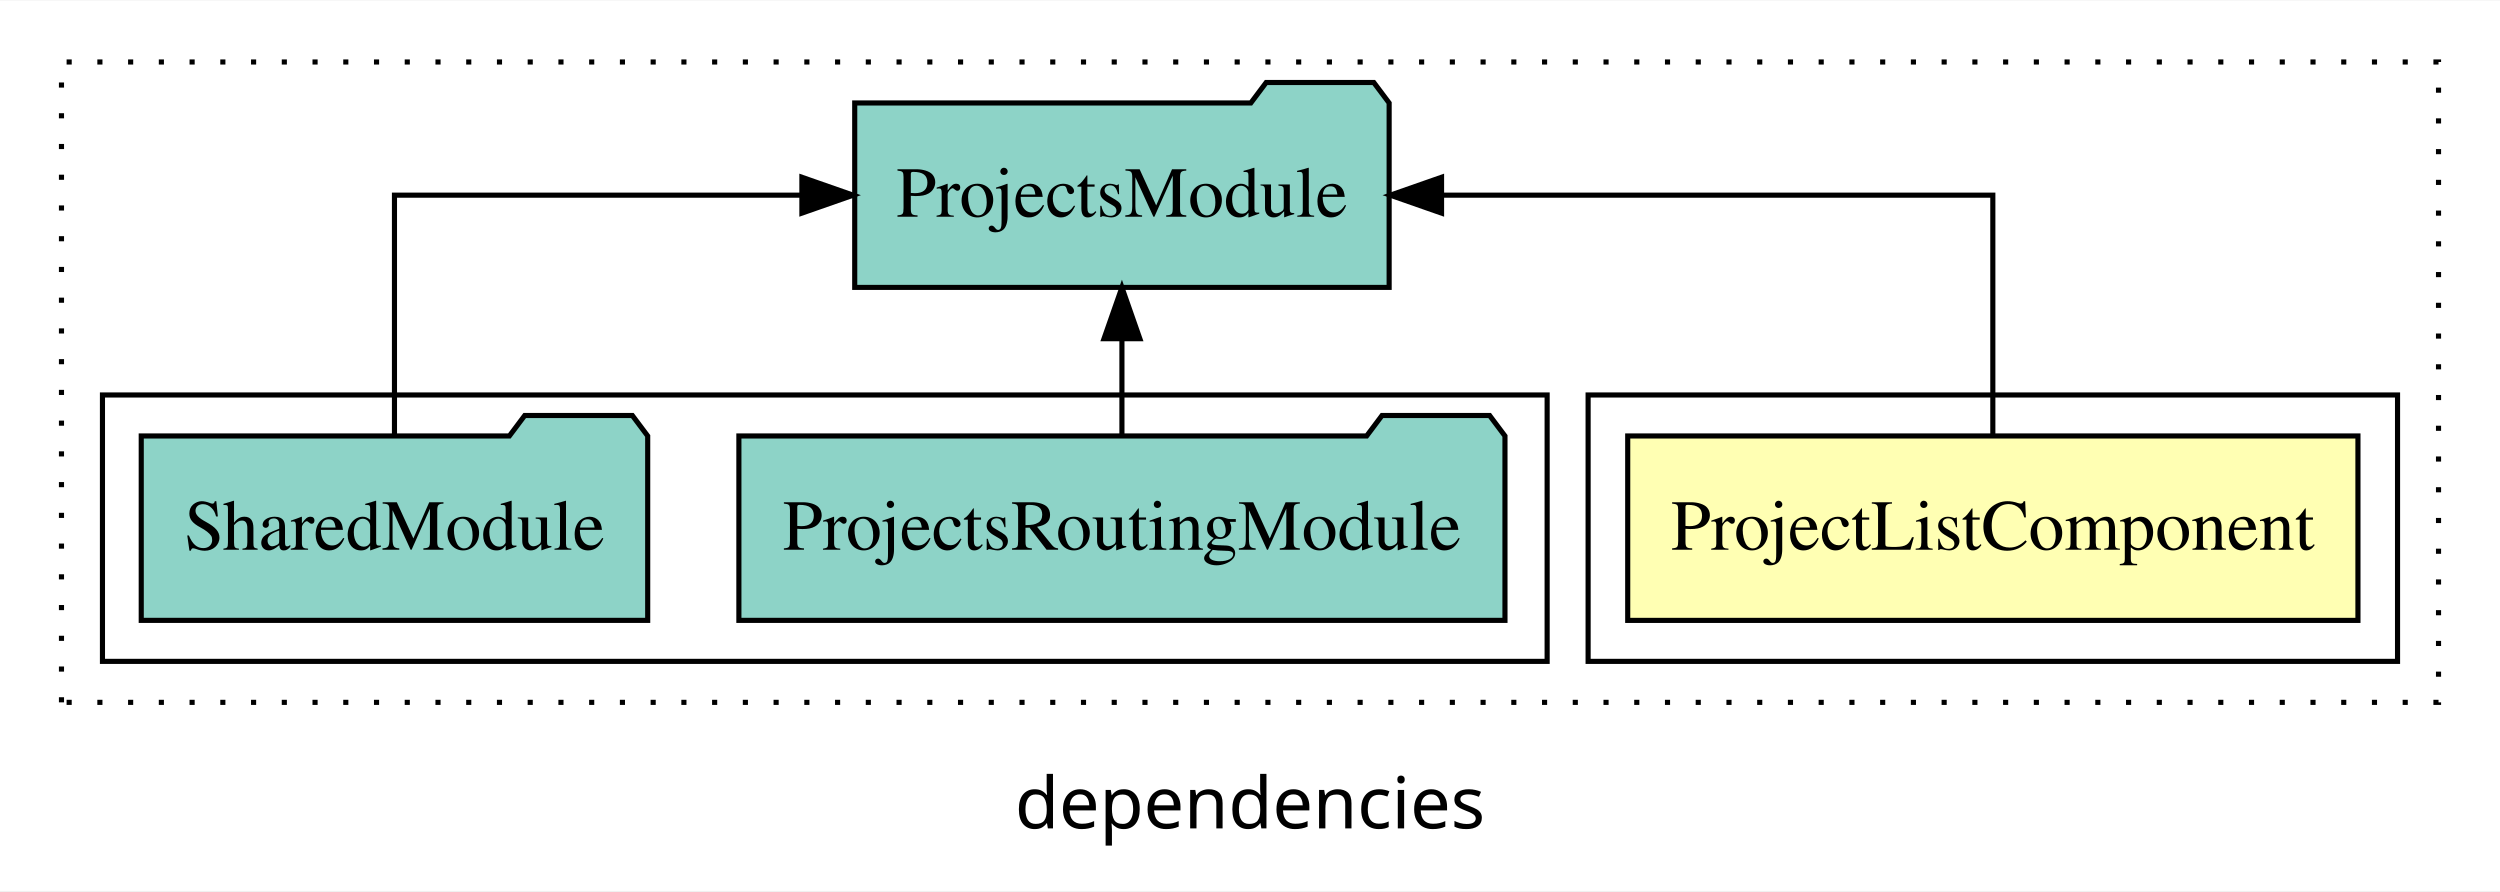
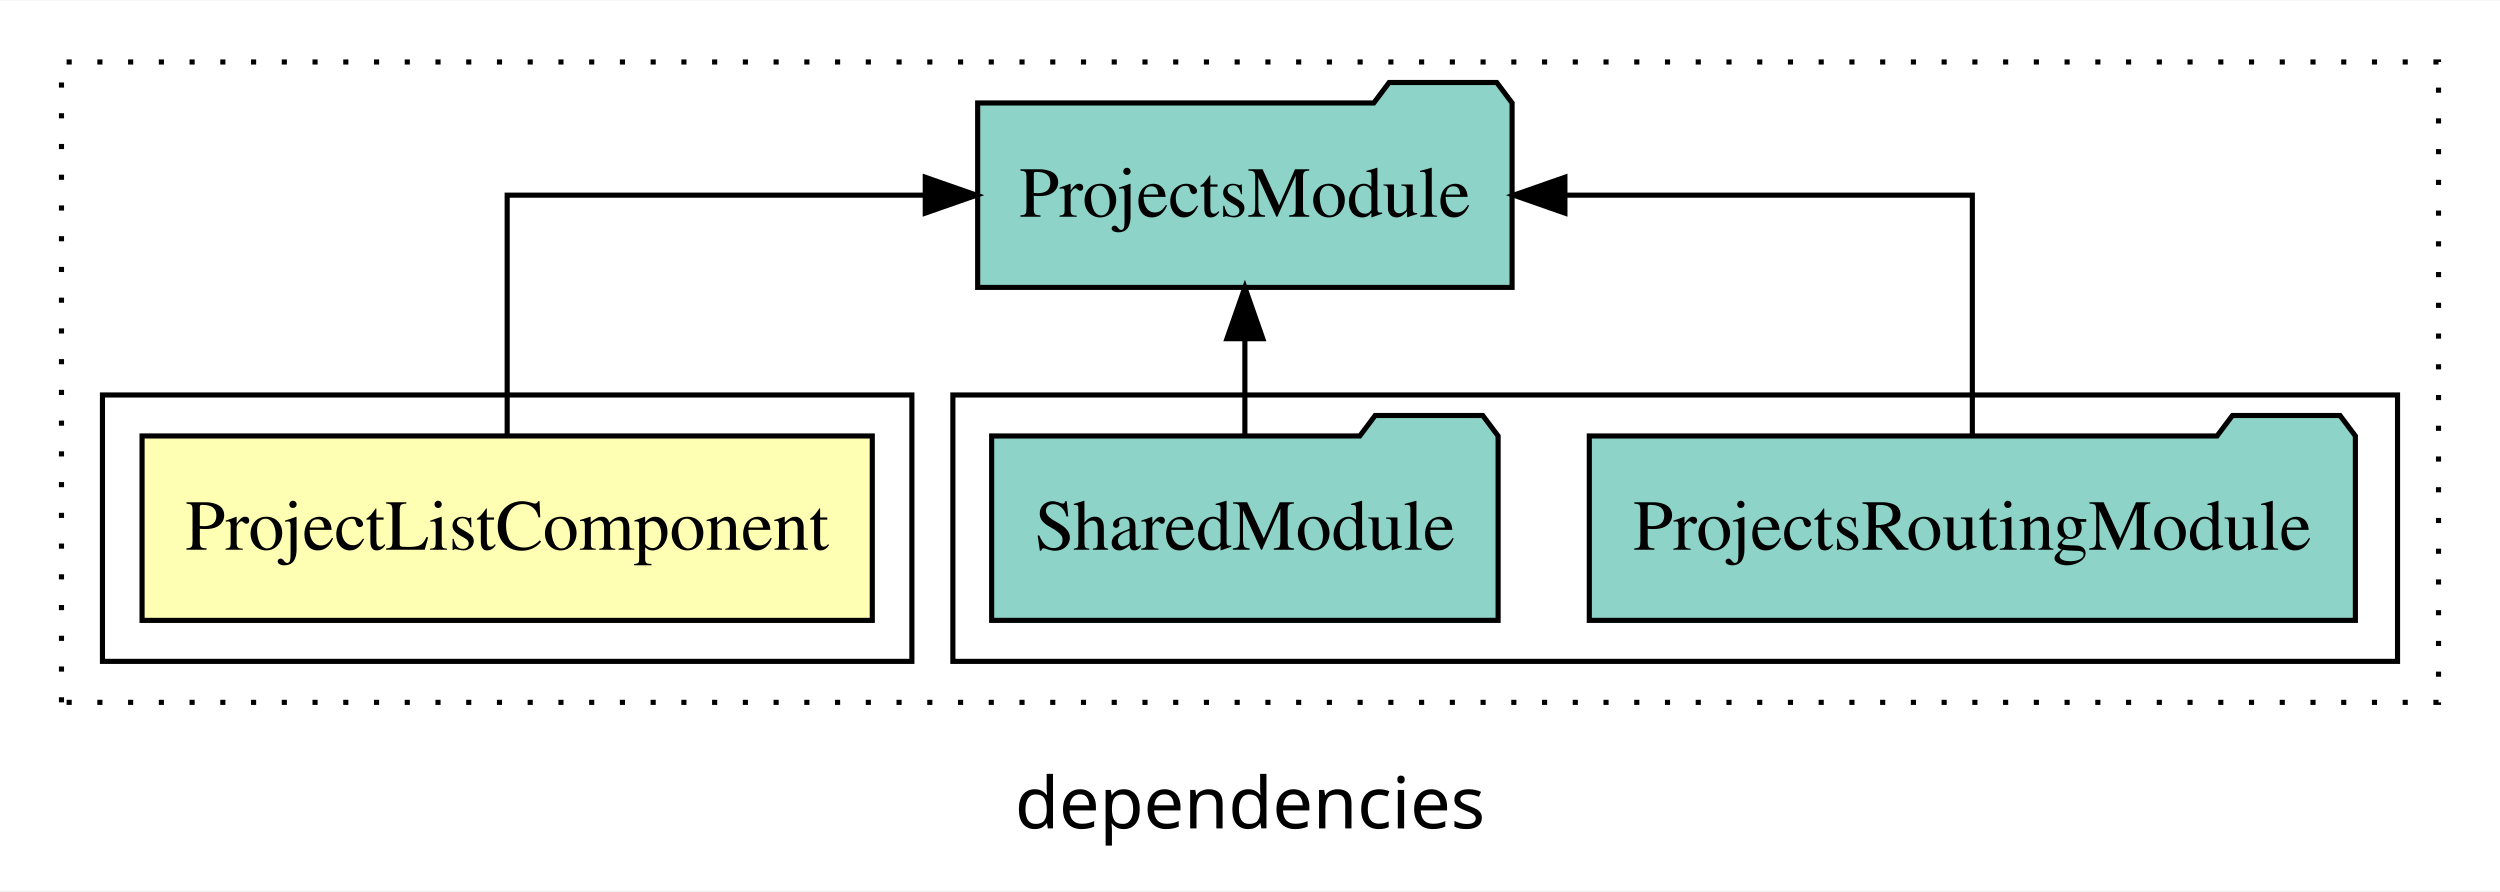
<svg xmlns="http://www.w3.org/2000/svg" width="488pt" height="174pt" viewBox="0.00 0.00 488.00 173.80">
  <g id="graph0" class="graph" transform="scale(1 1) rotate(0) translate(4 169.8)">
    <polygon fill="white" stroke="transparent" points="-4,4 -4,-169.8 484,-169.8 484,4 -4,4" />
    <text text-anchor="middle" x="240" y="-8.2" font-family="sans-serif" font-size="14.00">dependencies</text>
    <g id="clust1" class="cluster">
      <polygon fill="none" stroke="black" stroke-dasharray="1,5" points="8,-32.8 8,-157.8 472,-157.8 472,-32.8 8,-32.8" />
    </g>
+     <g id="clust4" class="cluster">
+       <polygon fill="none" stroke="black" points="182,-40.8 182,-92.8 464,-92.8 464,-40.8 182,-40.8" />
+     </g>
    <g id="clust2" class="cluster">
-       <polygon fill="none" stroke="black" points="306,-40.8 306,-92.8 464,-92.8 464,-40.8 306,-40.8" />
-     </g>
-     <g id="clust4" class="cluster">
-       <polygon fill="none" stroke="black" points="16,-40.8 16,-92.8 298,-92.8 298,-40.8 16,-40.8" />
+       <polygon fill="none" stroke="black" points="16,-40.8 16,-92.8 174,-92.8 174,-40.8 16,-40.8" />
    </g>
    <g id="node1" class="node">
-       <polygon fill="#ffffb3" stroke="black" points="456.27,-84.8 313.73,-84.8 313.73,-48.8 456.27,-48.8 456.27,-84.8" />
-       <text text-anchor="middle" x="385" y="-62.6" font-family="Times,serif" font-size="14.00">ProjectListComponent</text>
+       <polygon fill="#ffffb3" stroke="black" points="166.27,-84.8 23.73,-84.8 23.73,-48.8 166.27,-48.8 166.27,-84.8" />
+       <text text-anchor="middle" x="95" y="-62.6" font-family="Times,serif" font-size="14.00">ProjectListComponent</text>
    </g>
    <g id="node2" class="node">
-       <polygon fill="#8dd3c7" stroke="black" points="267.16,-149.8 264.16,-153.8 243.16,-153.8 240.16,-149.8 162.84,-149.8 162.84,-113.8 267.16,-113.8 267.16,-149.8" />
-       <text text-anchor="middle" x="215" y="-127.6" font-family="Times,serif" font-size="14.00">ProjectsModule</text>
+       <polygon fill="#8dd3c7" stroke="black" points="291.16,-149.8 288.16,-153.8 267.16,-153.8 264.16,-149.8 186.84,-149.8 186.84,-113.8 291.16,-113.8 291.16,-149.8" />
+       <text text-anchor="middle" x="239" y="-127.6" font-family="Times,serif" font-size="14.00">ProjectsModule</text>
    </g>
    <g id="edge1" class="edge">
-       <path fill="none" stroke="black" d="M385,-84.91C385,-104.14 385,-131.8 385,-131.8 385,-131.8 277.39,-131.8 277.39,-131.8" />
-       <polygon fill="black" stroke="black" points="277.39,-128.3 267.39,-131.8 277.39,-135.3 277.39,-128.3" />
+       <path fill="none" stroke="black" d="M95,-84.91C95,-104.14 95,-131.8 95,-131.8 95,-131.8 176.61,-131.8 176.61,-131.8" />
+       <polygon fill="black" stroke="black" points="176.61,-135.3 186.61,-131.8 176.61,-128.3 176.61,-135.3" />
    </g>
    <g id="node3" class="node">
-       <polygon fill="#8dd3c7" stroke="black" points="289.77,-84.8 286.77,-88.8 265.77,-88.8 262.77,-84.8 140.23,-84.8 140.23,-48.8 289.77,-48.8 289.77,-84.8" />
-       <text text-anchor="middle" x="215" y="-62.6" font-family="Times,serif" font-size="14.00">ProjectsRoutingModule</text>
+       <polygon fill="#8dd3c7" stroke="black" points="455.77,-84.8 452.77,-88.8 431.77,-88.8 428.77,-84.8 306.23,-84.8 306.23,-48.8 455.77,-48.8 455.77,-84.8" />
+       <text text-anchor="middle" x="381" y="-62.6" font-family="Times,serif" font-size="14.00">ProjectsRoutingModule</text>
    </g>
    <g id="edge2" class="edge">
-       <path fill="none" stroke="black" d="M215,-84.91C215,-84.91 215,-103.79 215,-103.79" />
-       <polygon fill="black" stroke="black" points="211.5,-103.79 215,-113.79 218.5,-103.79 211.5,-103.79" />
+       <path fill="none" stroke="black" d="M381,-84.91C381,-104.14 381,-131.8 381,-131.8 381,-131.8 301.47,-131.8 301.47,-131.8" />
+       <polygon fill="black" stroke="black" points="301.47,-128.3 291.47,-131.8 301.47,-135.3 301.47,-128.3" />
    </g>
    <g id="node4" class="node">
-       <polygon fill="#8dd3c7" stroke="black" points="122.43,-84.8 119.43,-88.8 98.43,-88.8 95.43,-84.8 23.57,-84.8 23.57,-48.8 122.43,-48.8 122.43,-84.8" />
-       <text text-anchor="middle" x="73" y="-62.6" font-family="Times,serif" font-size="14.00">SharedModule</text>
+       <polygon fill="#8dd3c7" stroke="black" points="288.43,-84.8 285.43,-88.8 264.43,-88.8 261.43,-84.8 189.57,-84.8 189.57,-48.8 288.43,-48.8 288.43,-84.8" />
+       <text text-anchor="middle" x="239" y="-62.6" font-family="Times,serif" font-size="14.00">SharedModule</text>
    </g>
    <g id="edge3" class="edge">
-       <path fill="none" stroke="black" d="M73,-84.91C73,-104.14 73,-131.8 73,-131.8 73,-131.8 152.53,-131.8 152.53,-131.8" />
-       <polygon fill="black" stroke="black" points="152.53,-135.3 162.53,-131.8 152.53,-128.3 152.53,-135.3" />
+       <path fill="none" stroke="black" d="M239,-84.91C239,-84.91 239,-103.79 239,-103.79" />
+       <polygon fill="black" stroke="black" points="235.5,-103.79 239,-113.79 242.5,-103.79 235.5,-103.79" />
    </g>
  </g>
</svg>
